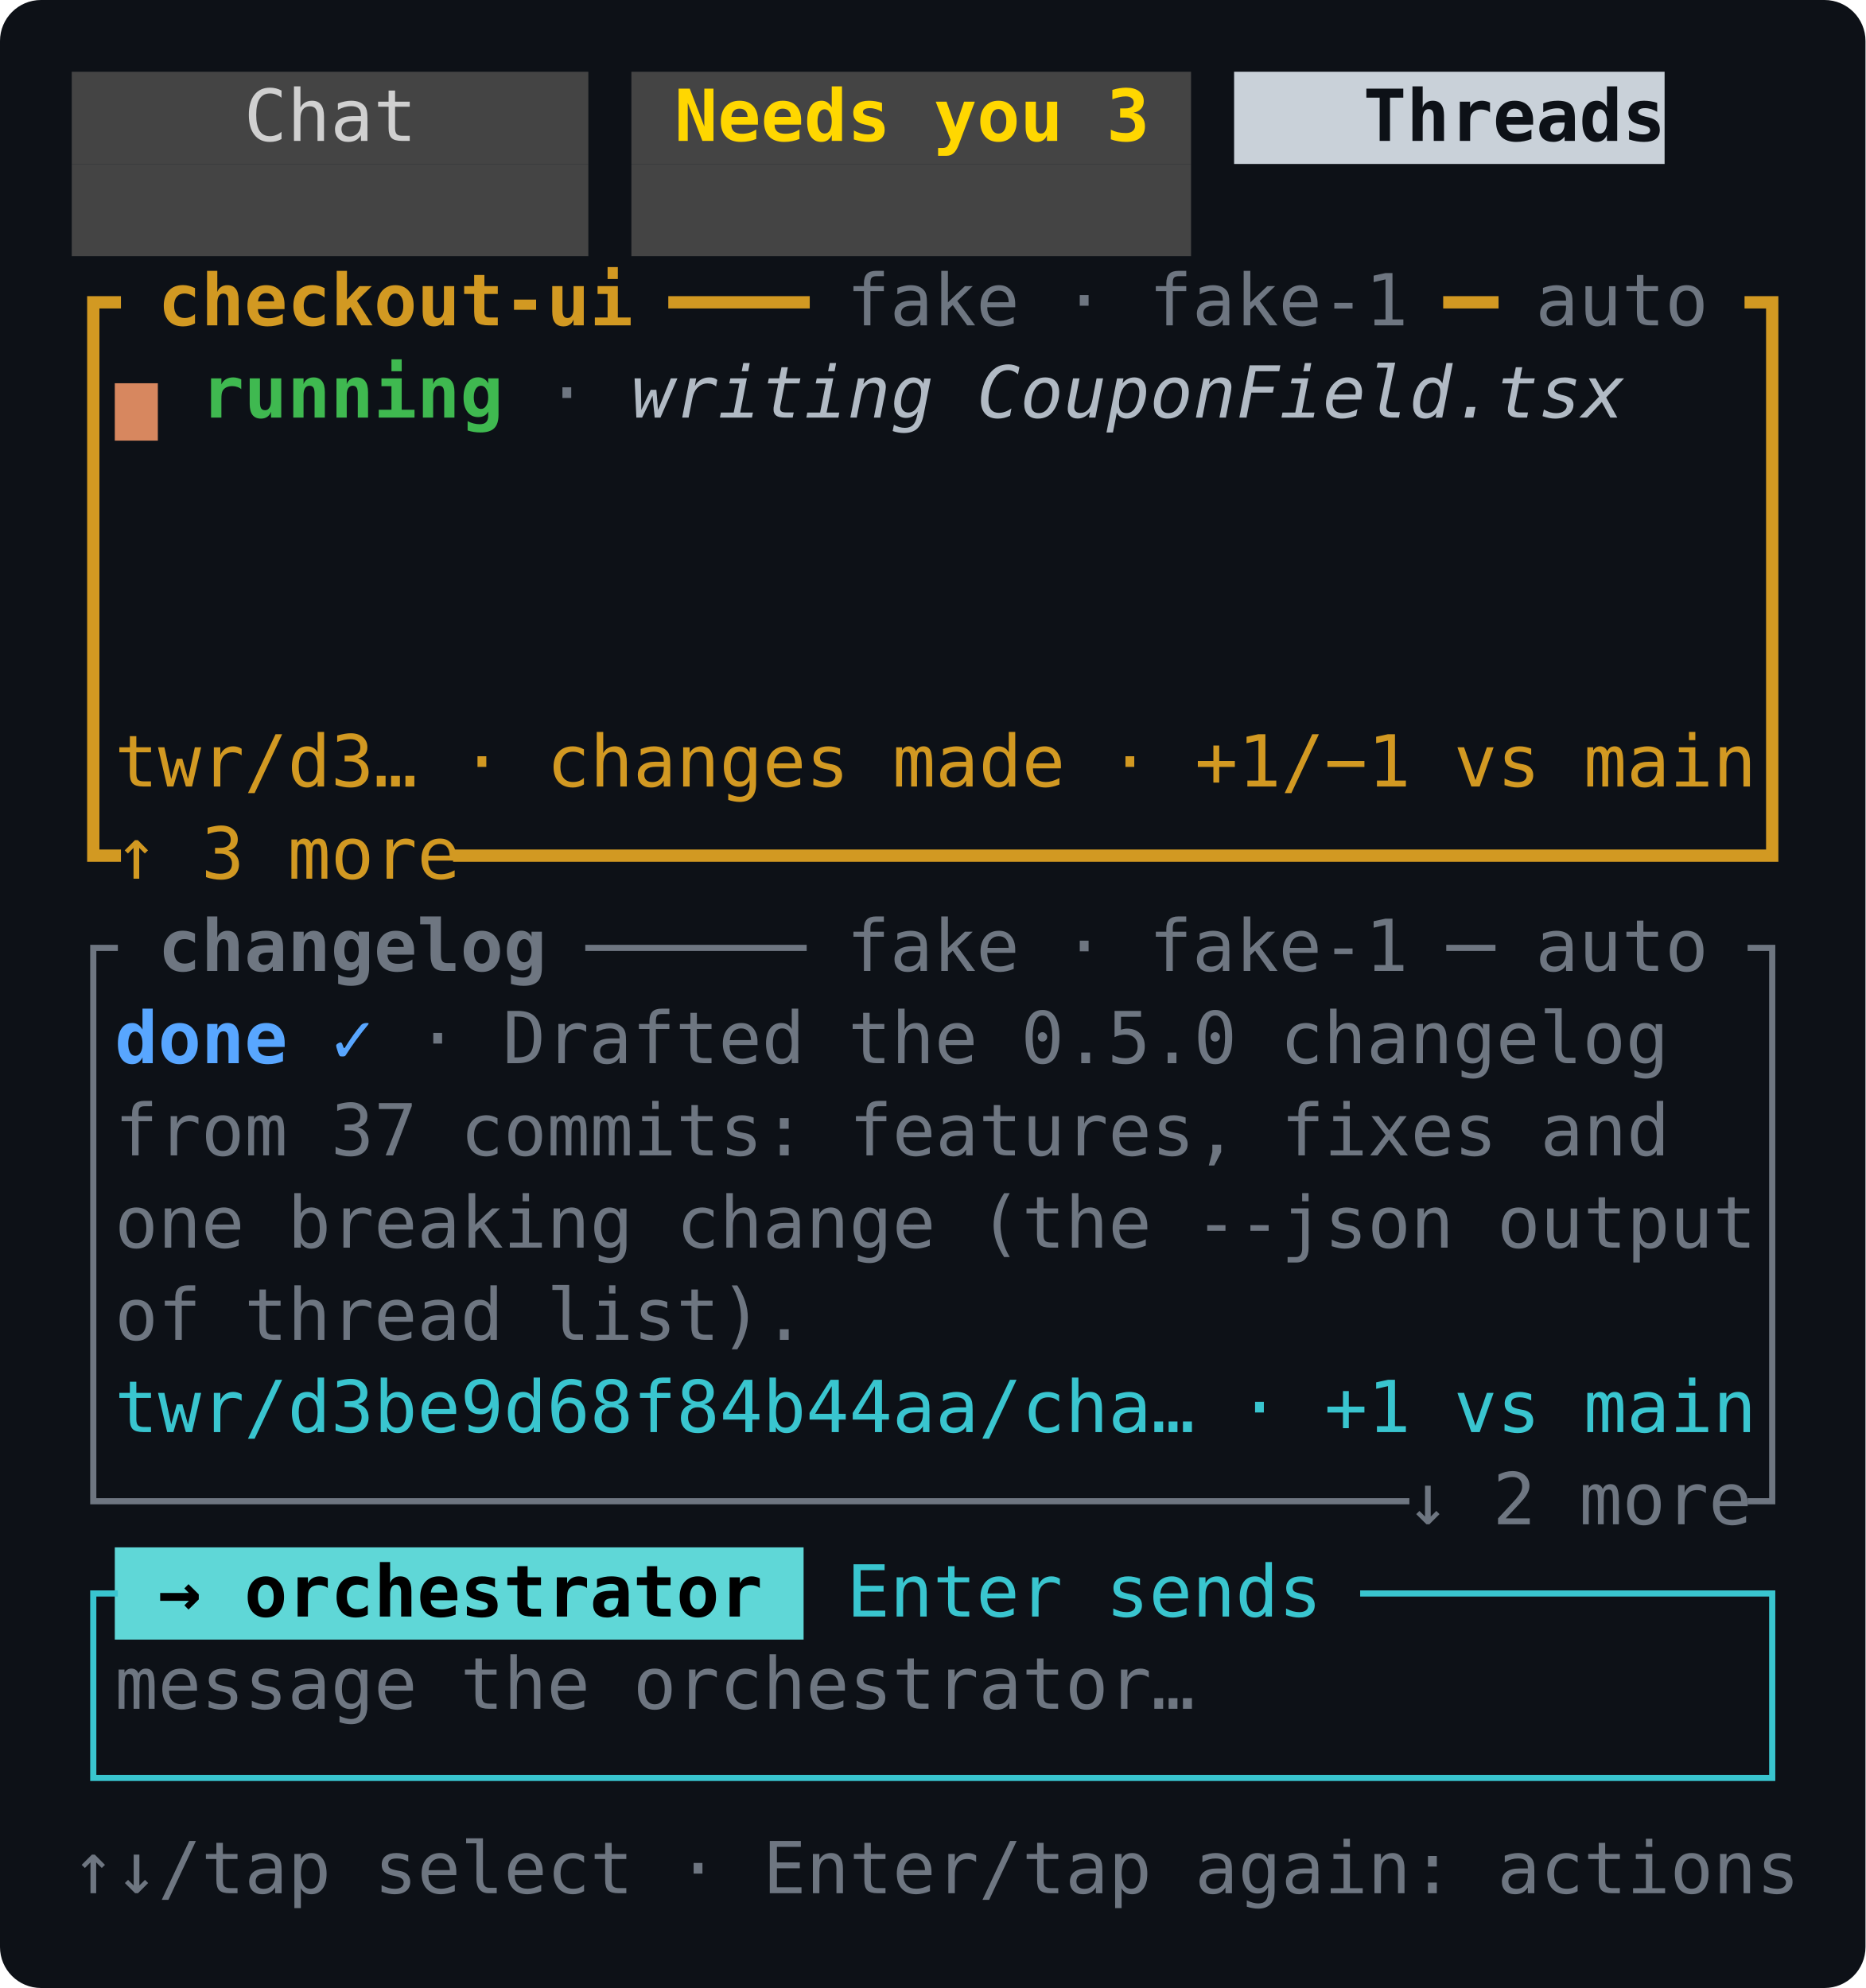
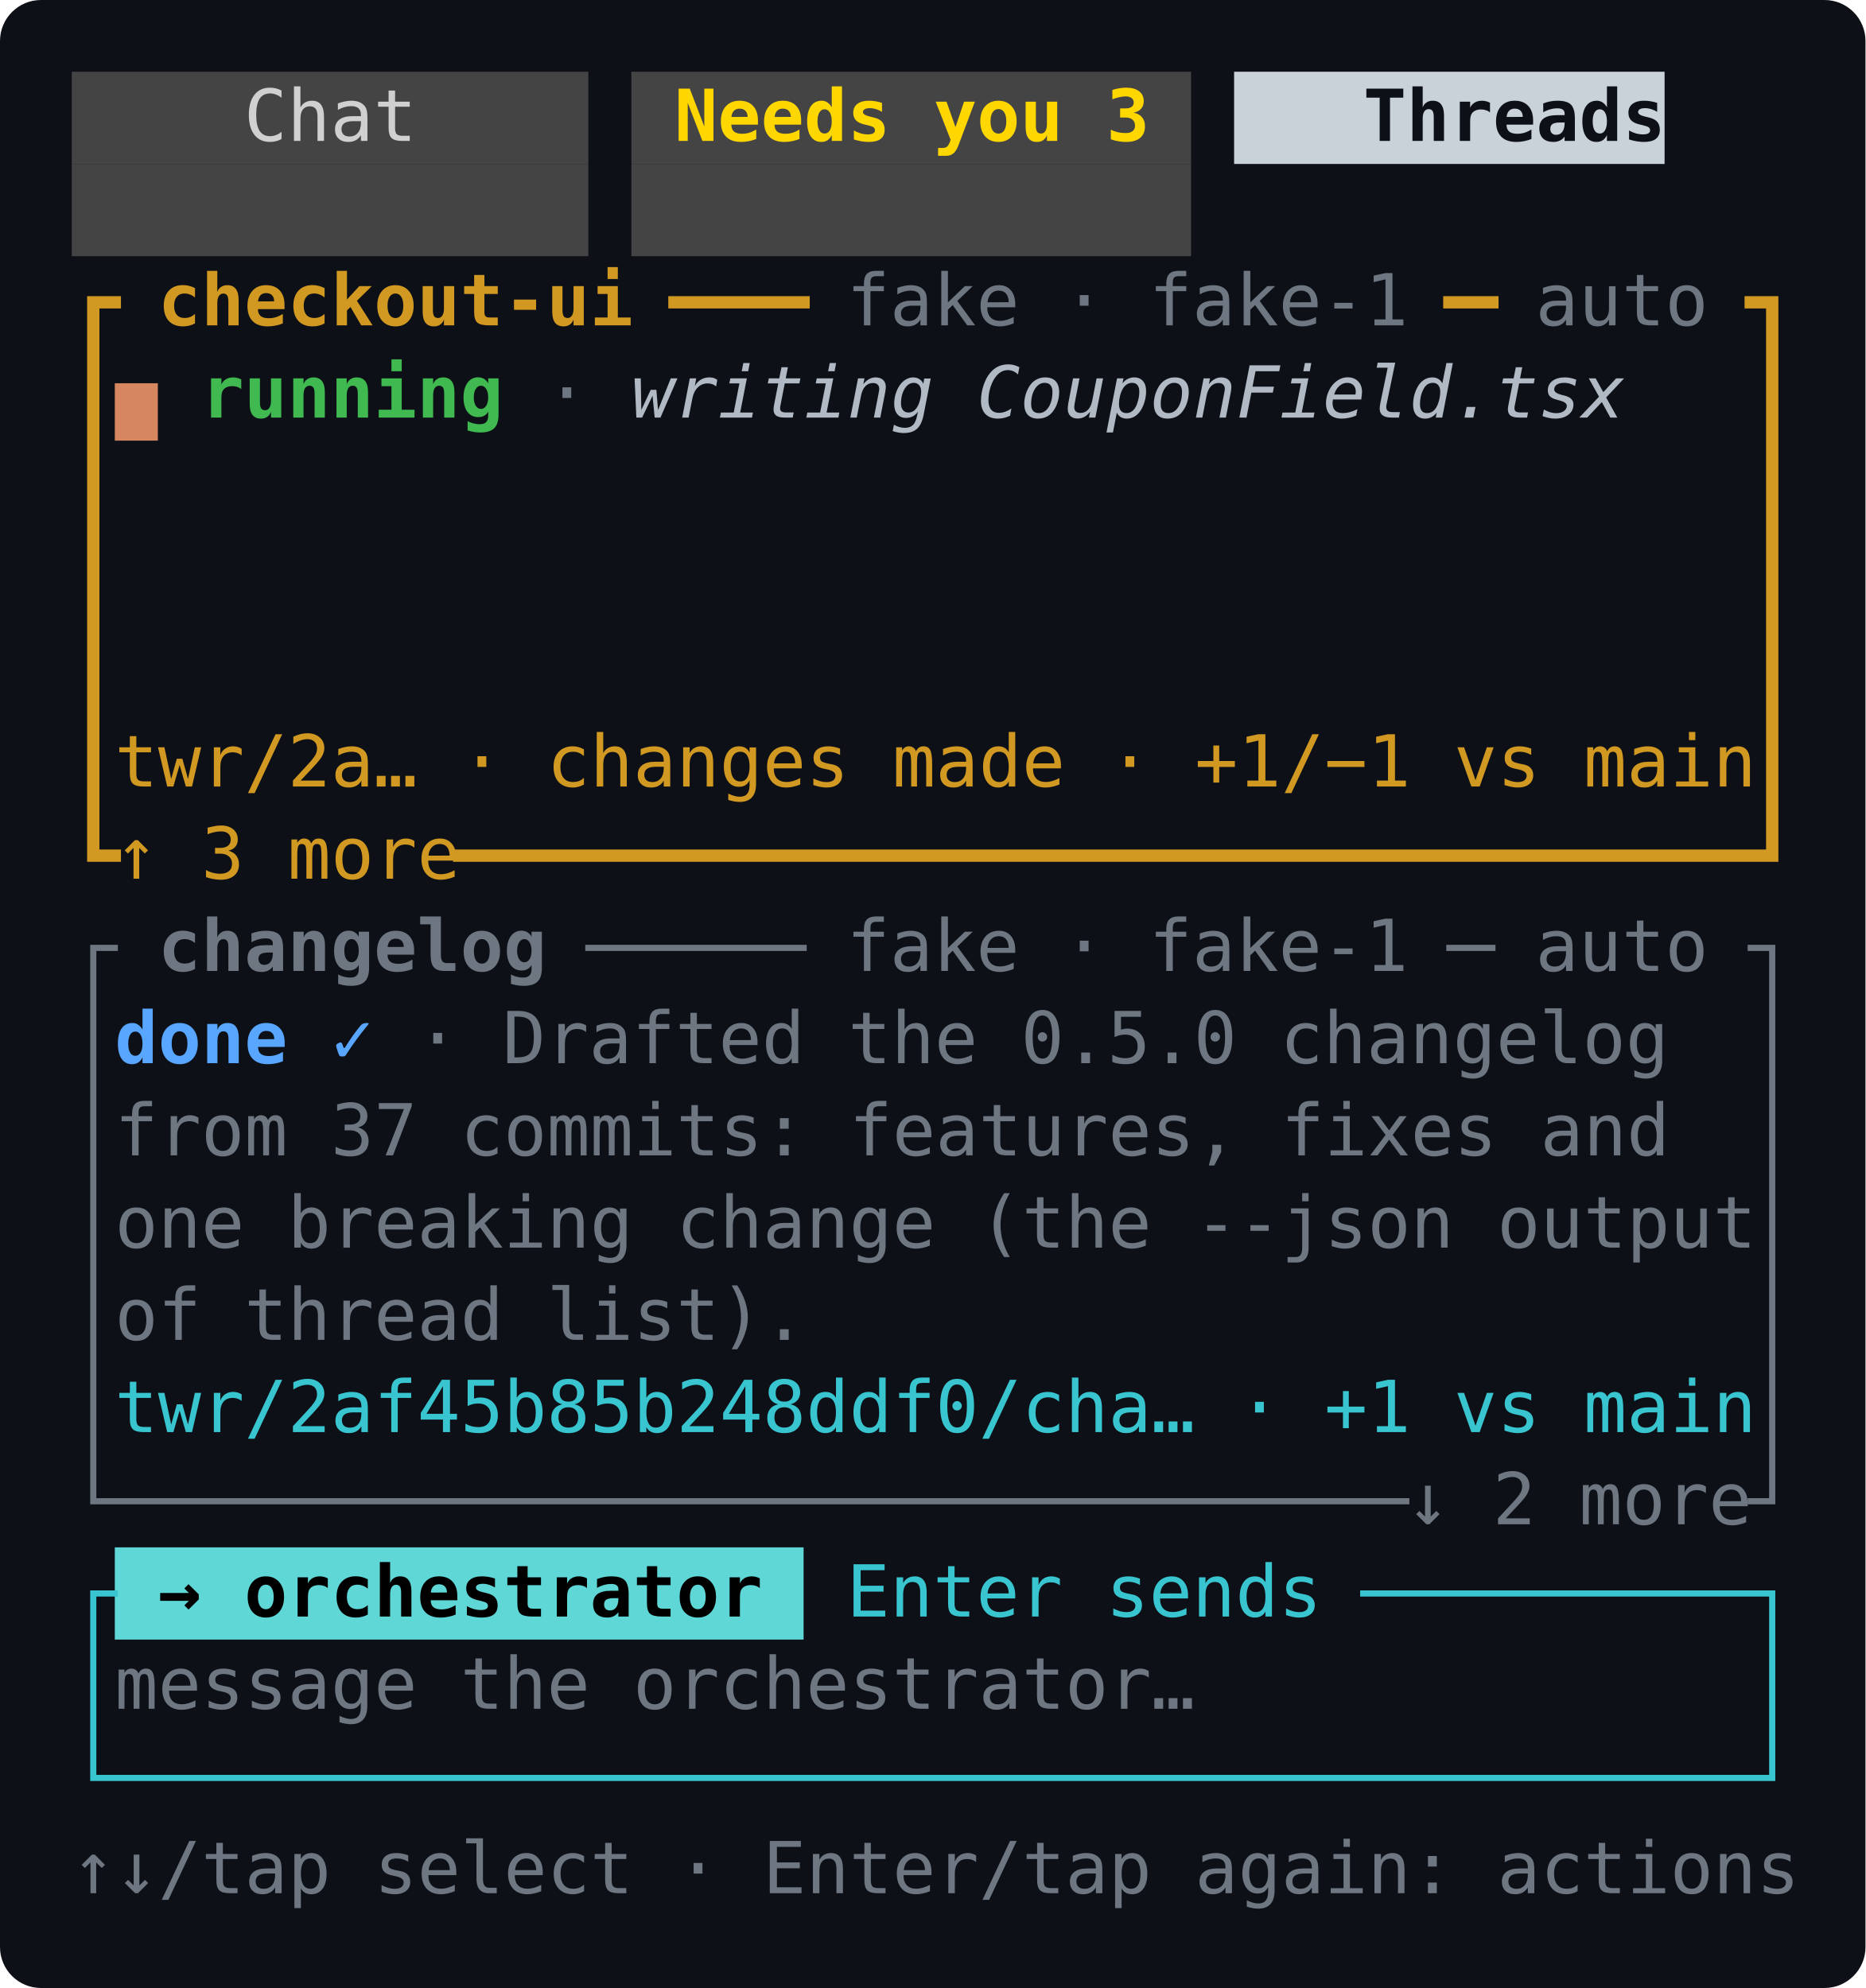
<svg xmlns="http://www.w3.org/2000/svg" width="364" height="388" viewBox="0 0 364 388" role="img" aria-label="twr on a phone: the compact layout's tab bar over the Threads screen's cards">
  <style>text{font-family:ui-monospace, SFMono-Regular, 'SF Mono', Menlo, Consolas, 'DejaVu Sans Mono', 'Liberation Mono', monospace;font-size:14px;white-space:pre}.b{font-weight:bold}.d{opacity:.55}.i{font-style:italic}.u{text-decoration:underline}</style>
  <rect width="100%" height="100%" rx="8" fill="#0d1117" />
  <rect x="14" y="14" width="100.8" height="18" fill="#444444" />
  <rect x="123.2" y="14" width="109.2" height="18" fill="#444444" />
  <rect x="240.8" y="14" width="84" height="18" fill="#c9d1d9" />
  <rect x="14" y="32" width="100.8" height="18" fill="#444444" />
  <rect x="123.2" y="32" width="109.2" height="18" fill="#444444" />
  <rect x="22.4" y="302" width="134.4" height="18" fill="#5fd7d7" />
  <rect x="22.4" y="74.8" width="8.4" height="11.2" fill="#d7875f" />
  <path d="M18.2 311H22.4M266 311H345.8M18.2 347H345.8M18.2 311V347M345.8 311V347" stroke="#39c5cf" stroke-width="1.2" fill="none" stroke-linecap="square" />
  <path d="M18.2 185H22.4M114.8 185H156.8M282.8 185H291.2M341.6 185H345.8M18.2 293H274.4M341.6 293H345.8M18.2 185V293M345.8 185V293" stroke="#6e7681" stroke-width="1.2" fill="none" stroke-linecap="square" />
  <path d="M18.2 59H22.4M131.6 59H156.8M282.8 59H291.2M341.6 59H345.8M18.2 167H22.4M89.6 167H345.8M18.2 59V167M345.8 59V167" stroke="#d29922" stroke-width="2.4" fill="none" stroke-linecap="square" />
  <text x="47.6" y="27.5" fill="#d0d0d0" textLength="33.6">Chat</text>
  <text x="131.6" y="27.5" fill="#ffd700" class="b" textLength="92.4">Needs you 3</text>
  <text x="266" y="27.5" fill="#0d1117" class="b" textLength="58.8">Threads</text>
  <text x="30.8" y="63.5" fill="#d29922" class="b" textLength="92.4">checkout-ui</text>
  <text x="165.2" y="63.5" fill="#6e7681" textLength="109.2">fake · fake-1</text>
  <text x="299.6" y="63.5" fill="#6e7681" textLength="33.6">auto</text>
  <text x="39.2" y="81.5" fill="#3fb950" class="b" textLength="58.8">running</text>
  <text x="106.4" y="81.5" fill="#6e7681">·</text>
  <text x="123.2" y="81.5" fill="#b1bac4" class="i" textLength="193.2">writing CouponField.tsx</text>
-   <text x="22.4" y="153.5" fill="#d29922" textLength="319.2">twr/d3… · changes made · +1/−1 vs main</text>
+   <text x="22.4" y="153.5" fill="#d29922" textLength="319.2">twr/2a… · changes made · +1/−1 vs main</text>
  <text x="22.4" y="171.5" fill="#d29922" textLength="67.2">↑ 3 more</text>
  <text x="30.8" y="189.5" fill="#6e7681" class="b" textLength="75.6">changelog</text>
  <text x="165.2" y="189.5" fill="#6e7681" textLength="109.2">fake · fake-1</text>
  <text x="299.6" y="189.5" fill="#6e7681" textLength="33.6">auto</text>
  <text x="22.4" y="207.5" fill="#58a6ff" class="b" textLength="50.4">done ✓</text>
  <text x="81.2" y="207.5" fill="#6e7681" textLength="243.6">· Drafted the 0.5.0 changelog</text>
  <text x="22.4" y="225.5" fill="#6e7681" textLength="302.4">from 37 commits: features, fixes and</text>
  <text x="22.4" y="243.5" fill="#6e7681" textLength="319.2">one breaking change (the --json output</text>
  <text x="22.4" y="261.5" fill="#6e7681" textLength="134.4">of thread list).</text>
-   <text x="22.4" y="279.5" fill="#39c5cf" textLength="319.2">twr/d3be9d68f84b44aa/cha… · +1 vs main</text>
+   <text x="22.4" y="279.5" fill="#39c5cf" textLength="319.2">twr/2af45b85b248ddf0/cha… · +1 vs main</text>
  <text x="274.4" y="297.5" fill="#6e7681" textLength="67.2">↓ 2 more</text>
  <text x="30.8" y="315.5" fill="#000000" class="b" textLength="117.6">→ orchestrator</text>
  <text x="165.2" y="315.5" fill="#39c5cf" textLength="92.4">Enter sends</text>
  <text x="22.4" y="333.5" fill="#6e7681" textLength="210">message the orchestrator…</text>
  <text x="14" y="369.5" fill="#6e7681" textLength="336">↑↓/tap select · Enter/tap again: actions</text>
</svg>
